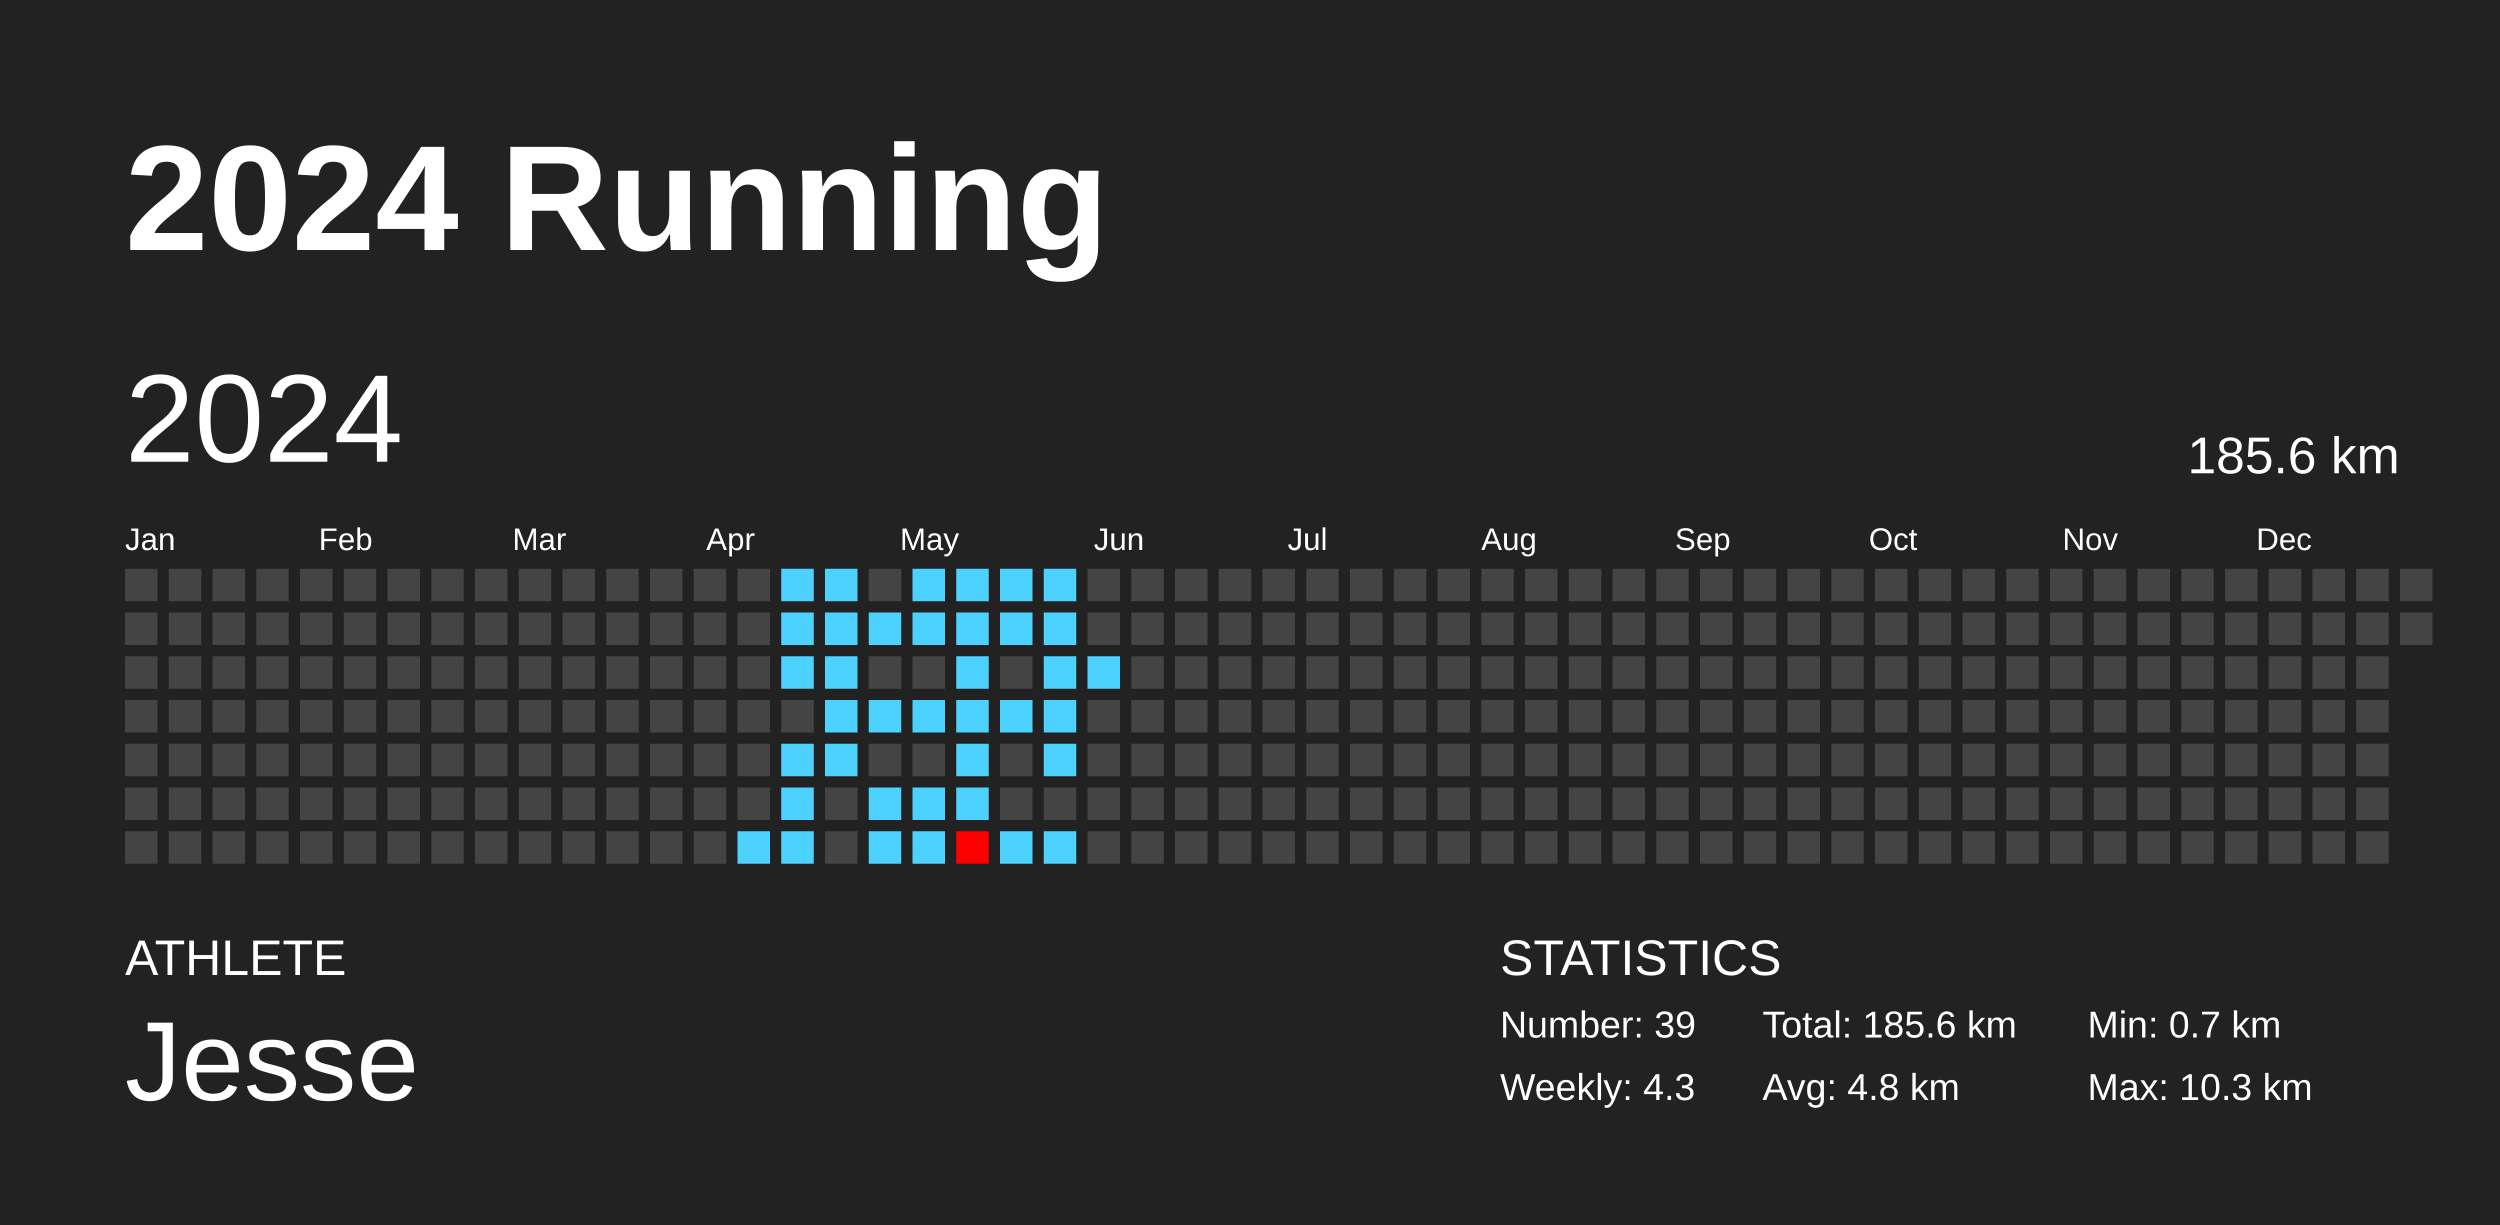
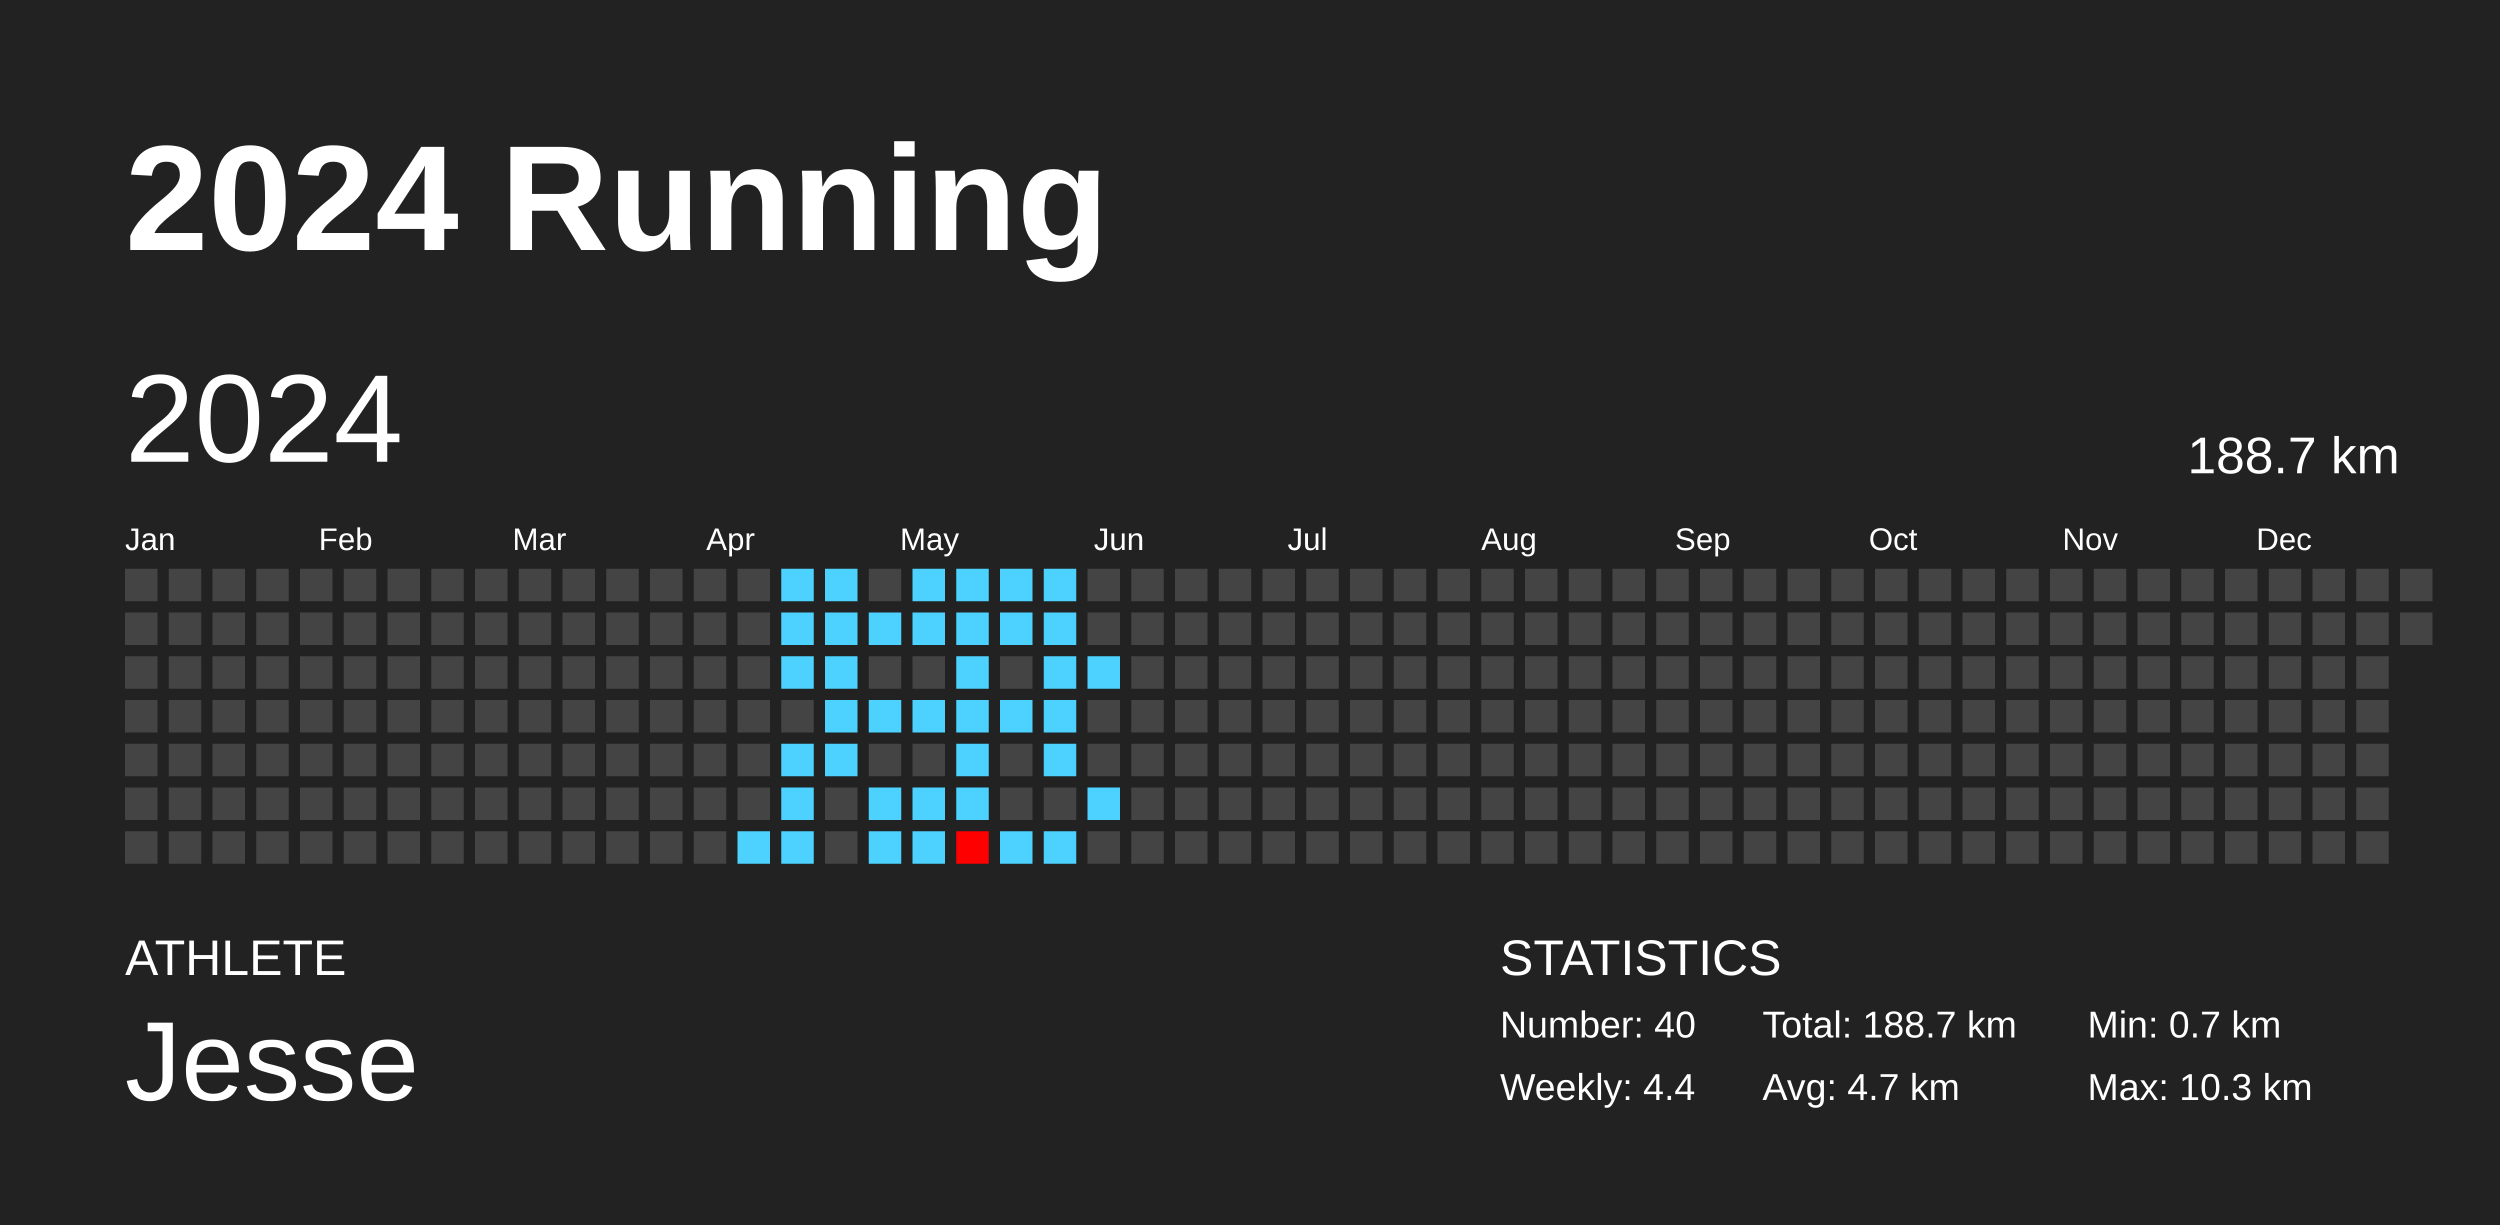
<svg xmlns="http://www.w3.org/2000/svg" baseProfile="full" height="98mm" version="1.1" viewBox="0,0,200,98" width="200mm">
  <defs />
  <rect fill="#222222" height="98" width="200" x="0" y="0" />
  <text fill="#FFFFFF" style="font-size:12px; font-family:Arial; font-weight:bold;" x="10" y="20">2024 Running</text>
  <text fill="#FFFFFF" style="font-size:4px; font-family:Arial" x="10" y="78">ATHLETE</text>
  <text fill="#FFFFFF" style="font-size:9px; font-family:Arial" x="10" y="88">Jesse</text>
  <text fill="#FFFFFF" style="font-size:4px; font-family:Arial" x="120" y="78">STATISTICS</text>
-   <text fill="#FFFFFF" style="font-size:3px; font-family:Arial" x="120" y="83">Number: 39</text>
-   <text fill="#FFFFFF" style="font-size:3px; font-family:Arial" x="120" y="88">Weekly: 4.3</text>
-   <text fill="#FFFFFF" style="font-size:3px; font-family:Arial" x="141" y="83">Total: 185.6 km</text>
-   <text fill="#FFFFFF" style="font-size:3px; font-family:Arial" x="141" y="88">Avg: 4.8 km</text>
+   <text fill="#FFFFFF" style="font-size:3px; font-family:Arial" x="120" y="83">Number: 40</text>
+   <text fill="#FFFFFF" style="font-size:3px; font-family:Arial" x="120" y="88">Weekly: 4.4</text>
+   <text fill="#FFFFFF" style="font-size:3px; font-family:Arial" x="141" y="83">Total: 188.7 km</text>
+   <text fill="#FFFFFF" style="font-size:3px; font-family:Arial" x="141" y="88">Avg: 4.7 km</text>
  <text fill="#FFFFFF" style="font-size:3px; font-family:Arial" x="167" y="83">Min: 0.7 km</text>
  <text fill="#FFFFFF" style="font-size:3px; font-family:Arial" x="167" y="88">Max: 10.3 km</text>
  <text dominant-baseline="hanging" fill="#FFFFFF" style="font-size:10.0px; font-family:Arial;" x="10" y="30">2024</text>
-   <text dominant-baseline="hanging" fill="#FFFFFF" style="font-size:4.125px; font-family:Arial;" x="175" y="35">185.6 km</text>
+   <text dominant-baseline="hanging" fill="#FFFFFF" style="font-size:4.125px; font-family:Arial;" x="175" y="35">188.7 km</text>
  <text fill="#FFFFFF" style="font-size:2.5px; font-family:Arial" x="10.0" y="44">Jan</text>
  <text fill="#FFFFFF" style="font-size:2.5px; font-family:Arial" x="25.5" y="44">Feb</text>
  <text fill="#FFFFFF" style="font-size:2.5px; font-family:Arial" x="41.0" y="44">Mar</text>
  <text fill="#FFFFFF" style="font-size:2.5px; font-family:Arial" x="56.5" y="44">Apr</text>
  <text fill="#FFFFFF" style="font-size:2.5px; font-family:Arial" x="72.0" y="44">May</text>
  <text fill="#FFFFFF" style="font-size:2.5px; font-family:Arial" x="87.5" y="44">Jun</text>
  <text fill="#FFFFFF" style="font-size:2.5px; font-family:Arial" x="103.0" y="44">Jul</text>
  <text fill="#FFFFFF" style="font-size:2.5px; font-family:Arial" x="118.5" y="44">Aug</text>
  <text fill="#FFFFFF" style="font-size:2.5px; font-family:Arial" x="134.0" y="44">Sep</text>
  <text fill="#FFFFFF" style="font-size:2.5px; font-family:Arial" x="149.5" y="44">Oct</text>
  <text fill="#FFFFFF" style="font-size:2.5px; font-family:Arial" x="165.0" y="44">Nov</text>
  <text fill="#FFFFFF" style="font-size:2.5px; font-family:Arial" x="180.5" y="44">Dec</text>
  <rect fill="#444444" height="2.6" width="2.6" x="10.0" y="45.5" />
  <rect fill="#444444" height="2.6" width="2.6" x="10.0" y="49.0" />
  <rect fill="#444444" height="2.6" width="2.6" x="10.0" y="52.5" />
  <rect fill="#444444" height="2.6" width="2.6" x="10.0" y="56.0" />
  <rect fill="#444444" height="2.6" width="2.6" x="10.0" y="59.5" />
  <rect fill="#444444" height="2.6" width="2.6" x="10.0" y="63.0" />
  <rect fill="#444444" height="2.6" width="2.6" x="10.0" y="66.5" />
  <rect fill="#444444" height="2.6" width="2.6" x="13.5" y="45.5" />
  <rect fill="#444444" height="2.6" width="2.6" x="13.5" y="49.0" />
  <rect fill="#444444" height="2.6" width="2.6" x="13.5" y="52.5" />
  <rect fill="#444444" height="2.6" width="2.6" x="13.5" y="56.0" />
  <rect fill="#444444" height="2.6" width="2.6" x="13.5" y="59.5" />
  <rect fill="#444444" height="2.6" width="2.6" x="13.5" y="63.0" />
  <rect fill="#444444" height="2.6" width="2.6" x="13.5" y="66.5" />
  <rect fill="#444444" height="2.6" width="2.6" x="17.0" y="45.5" />
  <rect fill="#444444" height="2.6" width="2.6" x="17.0" y="49.0" />
  <rect fill="#444444" height="2.6" width="2.6" x="17.0" y="52.5" />
  <rect fill="#444444" height="2.6" width="2.6" x="17.0" y="56.0" />
  <rect fill="#444444" height="2.6" width="2.6" x="17.0" y="59.5" />
  <rect fill="#444444" height="2.6" width="2.6" x="17.0" y="63.0" />
  <rect fill="#444444" height="2.6" width="2.6" x="17.0" y="66.5" />
  <rect fill="#444444" height="2.6" width="2.6" x="20.5" y="45.5" />
  <rect fill="#444444" height="2.6" width="2.6" x="20.5" y="49.0" />
  <rect fill="#444444" height="2.6" width="2.6" x="20.5" y="52.5" />
  <rect fill="#444444" height="2.6" width="2.6" x="20.5" y="56.0" />
  <rect fill="#444444" height="2.6" width="2.6" x="20.5" y="59.5" />
  <rect fill="#444444" height="2.6" width="2.6" x="20.5" y="63.0" />
  <rect fill="#444444" height="2.6" width="2.6" x="20.5" y="66.5" />
  <rect fill="#444444" height="2.6" width="2.6" x="24.0" y="45.5" />
  <rect fill="#444444" height="2.6" width="2.6" x="24.0" y="49.0" />
  <rect fill="#444444" height="2.6" width="2.6" x="24.0" y="52.5" />
  <rect fill="#444444" height="2.6" width="2.6" x="24.0" y="56.0" />
  <rect fill="#444444" height="2.6" width="2.6" x="24.0" y="59.5" />
  <rect fill="#444444" height="2.6" width="2.6" x="24.0" y="63.0" />
  <rect fill="#444444" height="2.6" width="2.6" x="24.0" y="66.5" />
  <rect fill="#444444" height="2.6" width="2.6" x="27.5" y="45.5" />
  <rect fill="#444444" height="2.6" width="2.6" x="27.5" y="49.0" />
  <rect fill="#444444" height="2.6" width="2.6" x="27.5" y="52.5" />
  <rect fill="#444444" height="2.6" width="2.6" x="27.5" y="56.0" />
  <rect fill="#444444" height="2.6" width="2.6" x="27.5" y="59.5" />
  <rect fill="#444444" height="2.6" width="2.6" x="27.5" y="63.0" />
  <rect fill="#444444" height="2.6" width="2.6" x="27.5" y="66.5" />
  <rect fill="#444444" height="2.6" width="2.6" x="31.0" y="45.5" />
  <rect fill="#444444" height="2.6" width="2.6" x="31.0" y="49.0" />
  <rect fill="#444444" height="2.6" width="2.6" x="31.0" y="52.5" />
  <rect fill="#444444" height="2.6" width="2.6" x="31.0" y="56.0" />
  <rect fill="#444444" height="2.6" width="2.6" x="31.0" y="59.5" />
  <rect fill="#444444" height="2.6" width="2.6" x="31.0" y="63.0" />
  <rect fill="#444444" height="2.6" width="2.6" x="31.0" y="66.5" />
  <rect fill="#444444" height="2.6" width="2.6" x="34.5" y="45.5" />
  <rect fill="#444444" height="2.6" width="2.6" x="34.5" y="49.0" />
  <rect fill="#444444" height="2.6" width="2.6" x="34.5" y="52.5" />
  <rect fill="#444444" height="2.6" width="2.6" x="34.5" y="56.0" />
  <rect fill="#444444" height="2.6" width="2.6" x="34.5" y="59.5" />
  <rect fill="#444444" height="2.6" width="2.6" x="34.5" y="63.0" />
  <rect fill="#444444" height="2.6" width="2.6" x="34.5" y="66.5" />
  <rect fill="#444444" height="2.6" width="2.6" x="38.0" y="45.5" />
  <rect fill="#444444" height="2.6" width="2.6" x="38.0" y="49.0" />
  <rect fill="#444444" height="2.6" width="2.6" x="38.0" y="52.5" />
  <rect fill="#444444" height="2.6" width="2.6" x="38.0" y="56.0" />
  <rect fill="#444444" height="2.6" width="2.6" x="38.0" y="59.5" />
  <rect fill="#444444" height="2.6" width="2.6" x="38.0" y="63.0" />
  <rect fill="#444444" height="2.6" width="2.6" x="38.0" y="66.5" />
  <rect fill="#444444" height="2.6" width="2.6" x="41.5" y="45.5" />
  <rect fill="#444444" height="2.6" width="2.6" x="41.5" y="49.0" />
  <rect fill="#444444" height="2.6" width="2.6" x="41.5" y="52.5" />
  <rect fill="#444444" height="2.6" width="2.6" x="41.5" y="56.0" />
  <rect fill="#444444" height="2.6" width="2.6" x="41.5" y="59.5" />
  <rect fill="#444444" height="2.6" width="2.6" x="41.5" y="63.0" />
  <rect fill="#444444" height="2.6" width="2.6" x="41.5" y="66.5" />
  <rect fill="#444444" height="2.6" width="2.6" x="45.0" y="45.5" />
  <rect fill="#444444" height="2.6" width="2.6" x="45.0" y="49.0" />
  <rect fill="#444444" height="2.6" width="2.6" x="45.0" y="52.5" />
  <rect fill="#444444" height="2.6" width="2.6" x="45.0" y="56.0" />
  <rect fill="#444444" height="2.6" width="2.6" x="45.0" y="59.5" />
  <rect fill="#444444" height="2.6" width="2.6" x="45.0" y="63.0" />
  <rect fill="#444444" height="2.6" width="2.6" x="45.0" y="66.5" />
  <rect fill="#444444" height="2.6" width="2.6" x="48.5" y="45.5" />
  <rect fill="#444444" height="2.6" width="2.6" x="48.5" y="49.0" />
  <rect fill="#444444" height="2.6" width="2.6" x="48.5" y="52.5" />
  <rect fill="#444444" height="2.6" width="2.6" x="48.5" y="56.0" />
  <rect fill="#444444" height="2.6" width="2.6" x="48.5" y="59.5" />
  <rect fill="#444444" height="2.6" width="2.6" x="48.5" y="63.0" />
  <rect fill="#444444" height="2.6" width="2.6" x="48.5" y="66.5" />
  <rect fill="#444444" height="2.6" width="2.6" x="52.0" y="45.5" />
  <rect fill="#444444" height="2.6" width="2.6" x="52.0" y="49.0" />
  <rect fill="#444444" height="2.6" width="2.6" x="52.0" y="52.5" />
  <rect fill="#444444" height="2.6" width="2.6" x="52.0" y="56.0" />
  <rect fill="#444444" height="2.6" width="2.6" x="52.0" y="59.5" />
  <rect fill="#444444" height="2.6" width="2.6" x="52.0" y="63.0" />
  <rect fill="#444444" height="2.6" width="2.6" x="52.0" y="66.5" />
  <rect fill="#444444" height="2.6" width="2.6" x="55.5" y="45.5" />
  <rect fill="#444444" height="2.6" width="2.6" x="55.5" y="49.0" />
  <rect fill="#444444" height="2.6" width="2.6" x="55.5" y="52.5" />
  <rect fill="#444444" height="2.6" width="2.6" x="55.5" y="56.0" />
  <rect fill="#444444" height="2.6" width="2.6" x="55.5" y="59.5" />
  <rect fill="#444444" height="2.6" width="2.6" x="55.5" y="63.0" />
  <rect fill="#444444" height="2.6" width="2.6" x="55.5" y="66.5" />
  <rect fill="#444444" height="2.6" width="2.6" x="59.0" y="45.5" />
  <rect fill="#444444" height="2.6" width="2.6" x="59.0" y="49.0" />
  <rect fill="#444444" height="2.6" width="2.6" x="59.0" y="52.5" />
  <rect fill="#444444" height="2.6" width="2.6" x="59.0" y="56.0" />
  <rect fill="#444444" height="2.6" width="2.6" x="59.0" y="59.5" />
  <rect fill="#444444" height="2.6" width="2.6" x="59.0" y="63.0" />
  <rect fill="#4dd2ff" height="2.6" width="2.6" x="59.0" y="66.5" />
  <rect fill="#4dd2ff" height="2.6" width="2.6" x="62.5" y="45.5" />
  <rect fill="#4dd2ff" height="2.6" width="2.6" x="62.5" y="49.0" />
  <rect fill="#4dd2ff" height="2.6" width="2.6" x="62.5" y="52.5" />
  <rect fill="#444444" height="2.6" width="2.6" x="62.5" y="56.0" />
  <rect fill="#4dd2ff" height="2.6" width="2.6" x="62.5" y="59.5" />
  <rect fill="#4dd2ff" height="2.6" width="2.6" x="62.5" y="63.0" />
  <rect fill="#4dd2ff" height="2.6" width="2.6" x="62.5" y="66.5" />
  <rect fill="#4dd2ff" height="2.6" width="2.6" x="66.0" y="45.5" />
  <rect fill="#4dd2ff" height="2.6" width="2.6" x="66.0" y="49.0" />
  <rect fill="#4dd2ff" height="2.6" width="2.6" x="66.0" y="52.5" />
  <rect fill="#4dd2ff" height="2.6" width="2.6" x="66.0" y="56.0" />
  <rect fill="#4dd2ff" height="2.6" width="2.6" x="66.0" y="59.5" />
  <rect fill="#444444" height="2.6" width="2.6" x="66.0" y="63.0" />
  <rect fill="#444444" height="2.6" width="2.6" x="66.0" y="66.5" />
  <rect fill="#444444" height="2.6" width="2.6" x="69.5" y="45.5" />
  <rect fill="#4dd2ff" height="2.6" width="2.6" x="69.5" y="49.0" />
  <rect fill="#444444" height="2.6" width="2.6" x="69.5" y="52.5" />
  <rect fill="#4dd2ff" height="2.6" width="2.6" x="69.5" y="56.0" />
  <rect fill="#444444" height="2.6" width="2.6" x="69.5" y="59.5" />
  <rect fill="#4dd2ff" height="2.6" width="2.6" x="69.5" y="63.0" />
  <rect fill="#4dd2ff" height="2.6" width="2.6" x="69.5" y="66.5" />
  <rect fill="#4dd2ff" height="2.6" width="2.6" x="73.0" y="45.5" />
  <rect fill="#4dd2ff" height="2.6" width="2.6" x="73.0" y="49.0" />
  <rect fill="#444444" height="2.6" width="2.6" x="73.0" y="52.5" />
  <rect fill="#4dd2ff" height="2.6" width="2.6" x="73.0" y="56.0" />
  <rect fill="#444444" height="2.6" width="2.6" x="73.0" y="59.5" />
  <rect fill="#4dd2ff" height="2.6" width="2.6" x="73.0" y="63.0" />
  <rect fill="#4dd2ff" height="2.6" width="2.6" x="73.0" y="66.5" />
  <rect fill="#4dd2ff" height="2.6" width="2.6" x="76.5" y="45.5" />
  <rect fill="#4dd2ff" height="2.6" width="2.6" x="76.5" y="49.0" />
  <rect fill="#4dd2ff" height="2.6" width="2.6" x="76.5" y="52.5" />
  <rect fill="#4dd2ff" height="2.6" width="2.6" x="76.5" y="56.0" />
  <rect fill="#4dd2ff" height="2.6" width="2.6" x="76.5" y="59.5" />
  <rect fill="#4dd2ff" height="2.6" width="2.6" x="76.5" y="63.0" />
  <rect fill="#ff0000" height="2.6" width="2.6" x="76.5" y="66.5" />
  <rect fill="#4dd2ff" height="2.6" width="2.6" x="80.0" y="45.5" />
  <rect fill="#4dd2ff" height="2.6" width="2.6" x="80.0" y="49.0" />
  <rect fill="#444444" height="2.6" width="2.6" x="80.0" y="52.5" />
  <rect fill="#4dd2ff" height="2.6" width="2.6" x="80.0" y="56.0" />
  <rect fill="#444444" height="2.6" width="2.6" x="80.0" y="59.5" />
  <rect fill="#444444" height="2.6" width="2.6" x="80.0" y="63.0" />
  <rect fill="#4dd2ff" height="2.6" width="2.6" x="80.0" y="66.5" />
  <rect fill="#4dd2ff" height="2.6" width="2.6" x="83.5" y="45.5" />
  <rect fill="#4dd2ff" height="2.6" width="2.6" x="83.5" y="49.0" />
  <rect fill="#4dd2ff" height="2.6" width="2.6" x="83.5" y="52.5" />
  <rect fill="#4dd2ff" height="2.6" width="2.6" x="83.5" y="56.0" />
  <rect fill="#4dd2ff" height="2.6" width="2.6" x="83.5" y="59.5" />
  <rect fill="#444444" height="2.6" width="2.6" x="83.5" y="63.0" />
  <rect fill="#4dd2ff" height="2.6" width="2.6" x="83.5" y="66.5" />
  <rect fill="#444444" height="2.6" width="2.6" x="87.0" y="45.5" />
  <rect fill="#444444" height="2.6" width="2.6" x="87.0" y="49.0" />
  <rect fill="#4dd2ff" height="2.6" width="2.6" x="87.0" y="52.5" />
  <rect fill="#444444" height="2.6" width="2.6" x="87.0" y="56.0" />
  <rect fill="#444444" height="2.6" width="2.6" x="87.0" y="59.5" />
-   <rect fill="#444444" height="2.6" width="2.6" x="87.0" y="63.0" />
+   <rect fill="#4dd2ff" height="2.6" width="2.6" x="87.0" y="63.0" />
  <rect fill="#444444" height="2.6" width="2.6" x="87.0" y="66.5" />
  <rect fill="#444444" height="2.6" width="2.6" x="90.5" y="45.5" />
  <rect fill="#444444" height="2.6" width="2.6" x="90.5" y="49.0" />
  <rect fill="#444444" height="2.6" width="2.6" x="90.5" y="52.5" />
  <rect fill="#444444" height="2.6" width="2.6" x="90.5" y="56.0" />
  <rect fill="#444444" height="2.6" width="2.6" x="90.5" y="59.5" />
  <rect fill="#444444" height="2.6" width="2.6" x="90.5" y="63.0" />
  <rect fill="#444444" height="2.6" width="2.6" x="90.5" y="66.5" />
  <rect fill="#444444" height="2.6" width="2.6" x="94.0" y="45.5" />
  <rect fill="#444444" height="2.6" width="2.6" x="94.0" y="49.0" />
  <rect fill="#444444" height="2.6" width="2.6" x="94.0" y="52.5" />
  <rect fill="#444444" height="2.6" width="2.6" x="94.0" y="56.0" />
  <rect fill="#444444" height="2.6" width="2.6" x="94.0" y="59.5" />
  <rect fill="#444444" height="2.6" width="2.6" x="94.0" y="63.0" />
  <rect fill="#444444" height="2.6" width="2.6" x="94.0" y="66.5" />
  <rect fill="#444444" height="2.6" width="2.6" x="97.5" y="45.5" />
  <rect fill="#444444" height="2.6" width="2.6" x="97.5" y="49.0" />
  <rect fill="#444444" height="2.6" width="2.6" x="97.5" y="52.5" />
  <rect fill="#444444" height="2.6" width="2.6" x="97.5" y="56.0" />
  <rect fill="#444444" height="2.6" width="2.6" x="97.5" y="59.5" />
  <rect fill="#444444" height="2.6" width="2.6" x="97.5" y="63.0" />
  <rect fill="#444444" height="2.6" width="2.6" x="97.5" y="66.5" />
  <rect fill="#444444" height="2.6" width="2.6" x="101.0" y="45.5" />
  <rect fill="#444444" height="2.6" width="2.6" x="101.0" y="49.0" />
  <rect fill="#444444" height="2.6" width="2.6" x="101.0" y="52.5" />
  <rect fill="#444444" height="2.6" width="2.6" x="101.0" y="56.0" />
  <rect fill="#444444" height="2.6" width="2.6" x="101.0" y="59.5" />
  <rect fill="#444444" height="2.6" width="2.6" x="101.0" y="63.0" />
  <rect fill="#444444" height="2.6" width="2.6" x="101.0" y="66.5" />
  <rect fill="#444444" height="2.6" width="2.6" x="104.5" y="45.5" />
  <rect fill="#444444" height="2.6" width="2.6" x="104.5" y="49.0" />
  <rect fill="#444444" height="2.6" width="2.6" x="104.5" y="52.5" />
  <rect fill="#444444" height="2.6" width="2.6" x="104.5" y="56.0" />
  <rect fill="#444444" height="2.6" width="2.6" x="104.5" y="59.5" />
  <rect fill="#444444" height="2.6" width="2.6" x="104.5" y="63.0" />
  <rect fill="#444444" height="2.6" width="2.6" x="104.5" y="66.5" />
  <rect fill="#444444" height="2.6" width="2.6" x="108.0" y="45.5" />
  <rect fill="#444444" height="2.6" width="2.6" x="108.0" y="49.0" />
  <rect fill="#444444" height="2.6" width="2.6" x="108.0" y="52.5" />
  <rect fill="#444444" height="2.6" width="2.6" x="108.0" y="56.0" />
  <rect fill="#444444" height="2.6" width="2.6" x="108.0" y="59.5" />
  <rect fill="#444444" height="2.6" width="2.6" x="108.0" y="63.0" />
  <rect fill="#444444" height="2.6" width="2.6" x="108.0" y="66.5" />
  <rect fill="#444444" height="2.6" width="2.6" x="111.5" y="45.5" />
  <rect fill="#444444" height="2.6" width="2.6" x="111.5" y="49.0" />
  <rect fill="#444444" height="2.6" width="2.6" x="111.5" y="52.5" />
  <rect fill="#444444" height="2.6" width="2.6" x="111.5" y="56.0" />
  <rect fill="#444444" height="2.6" width="2.6" x="111.5" y="59.5" />
  <rect fill="#444444" height="2.6" width="2.6" x="111.5" y="63.0" />
  <rect fill="#444444" height="2.6" width="2.6" x="111.5" y="66.5" />
  <rect fill="#444444" height="2.6" width="2.6" x="115.0" y="45.5" />
  <rect fill="#444444" height="2.6" width="2.6" x="115.0" y="49.0" />
  <rect fill="#444444" height="2.6" width="2.6" x="115.0" y="52.5" />
  <rect fill="#444444" height="2.6" width="2.6" x="115.0" y="56.0" />
  <rect fill="#444444" height="2.6" width="2.6" x="115.0" y="59.5" />
  <rect fill="#444444" height="2.6" width="2.6" x="115.0" y="63.0" />
  <rect fill="#444444" height="2.6" width="2.6" x="115.0" y="66.5" />
  <rect fill="#444444" height="2.6" width="2.6" x="118.5" y="45.5" />
  <rect fill="#444444" height="2.6" width="2.6" x="118.5" y="49.0" />
  <rect fill="#444444" height="2.6" width="2.6" x="118.5" y="52.5" />
  <rect fill="#444444" height="2.6" width="2.6" x="118.5" y="56.0" />
  <rect fill="#444444" height="2.6" width="2.6" x="118.5" y="59.5" />
  <rect fill="#444444" height="2.6" width="2.6" x="118.5" y="63.0" />
  <rect fill="#444444" height="2.6" width="2.6" x="118.5" y="66.5" />
  <rect fill="#444444" height="2.6" width="2.6" x="122.0" y="45.5" />
  <rect fill="#444444" height="2.6" width="2.6" x="122.0" y="49.0" />
  <rect fill="#444444" height="2.6" width="2.6" x="122.0" y="52.5" />
  <rect fill="#444444" height="2.6" width="2.6" x="122.0" y="56.0" />
  <rect fill="#444444" height="2.6" width="2.6" x="122.0" y="59.5" />
  <rect fill="#444444" height="2.6" width="2.6" x="122.0" y="63.0" />
  <rect fill="#444444" height="2.6" width="2.6" x="122.0" y="66.5" />
  <rect fill="#444444" height="2.6" width="2.6" x="125.5" y="45.5" />
  <rect fill="#444444" height="2.6" width="2.6" x="125.5" y="49.0" />
  <rect fill="#444444" height="2.6" width="2.6" x="125.5" y="52.5" />
  <rect fill="#444444" height="2.6" width="2.6" x="125.5" y="56.0" />
  <rect fill="#444444" height="2.6" width="2.6" x="125.5" y="59.5" />
  <rect fill="#444444" height="2.6" width="2.6" x="125.5" y="63.0" />
  <rect fill="#444444" height="2.6" width="2.6" x="125.5" y="66.5" />
  <rect fill="#444444" height="2.6" width="2.6" x="129.0" y="45.5" />
  <rect fill="#444444" height="2.6" width="2.6" x="129.0" y="49.0" />
  <rect fill="#444444" height="2.6" width="2.6" x="129.0" y="52.5" />
  <rect fill="#444444" height="2.6" width="2.6" x="129.0" y="56.0" />
  <rect fill="#444444" height="2.6" width="2.6" x="129.0" y="59.5" />
  <rect fill="#444444" height="2.6" width="2.6" x="129.0" y="63.0" />
  <rect fill="#444444" height="2.6" width="2.6" x="129.0" y="66.5" />
  <rect fill="#444444" height="2.6" width="2.6" x="132.5" y="45.5" />
  <rect fill="#444444" height="2.6" width="2.6" x="132.5" y="49.0" />
  <rect fill="#444444" height="2.6" width="2.6" x="132.5" y="52.5" />
  <rect fill="#444444" height="2.6" width="2.6" x="132.5" y="56.0" />
  <rect fill="#444444" height="2.6" width="2.6" x="132.5" y="59.5" />
  <rect fill="#444444" height="2.6" width="2.6" x="132.5" y="63.0" />
  <rect fill="#444444" height="2.6" width="2.6" x="132.5" y="66.5" />
  <rect fill="#444444" height="2.6" width="2.6" x="136.0" y="45.5" />
  <rect fill="#444444" height="2.6" width="2.6" x="136.0" y="49.0" />
  <rect fill="#444444" height="2.6" width="2.6" x="136.0" y="52.5" />
  <rect fill="#444444" height="2.6" width="2.6" x="136.0" y="56.0" />
  <rect fill="#444444" height="2.6" width="2.6" x="136.0" y="59.5" />
  <rect fill="#444444" height="2.6" width="2.6" x="136.0" y="63.0" />
  <rect fill="#444444" height="2.6" width="2.6" x="136.0" y="66.5" />
  <rect fill="#444444" height="2.6" width="2.6" x="139.5" y="45.5" />
  <rect fill="#444444" height="2.6" width="2.6" x="139.5" y="49.0" />
  <rect fill="#444444" height="2.6" width="2.6" x="139.5" y="52.5" />
  <rect fill="#444444" height="2.6" width="2.6" x="139.5" y="56.0" />
  <rect fill="#444444" height="2.6" width="2.6" x="139.5" y="59.5" />
  <rect fill="#444444" height="2.6" width="2.6" x="139.5" y="63.0" />
  <rect fill="#444444" height="2.6" width="2.6" x="139.5" y="66.5" />
  <rect fill="#444444" height="2.6" width="2.6" x="143.0" y="45.5" />
  <rect fill="#444444" height="2.6" width="2.6" x="143.0" y="49.0" />
  <rect fill="#444444" height="2.6" width="2.6" x="143.0" y="52.5" />
  <rect fill="#444444" height="2.6" width="2.6" x="143.0" y="56.0" />
  <rect fill="#444444" height="2.6" width="2.6" x="143.0" y="59.5" />
  <rect fill="#444444" height="2.6" width="2.6" x="143.0" y="63.0" />
  <rect fill="#444444" height="2.6" width="2.6" x="143.0" y="66.5" />
  <rect fill="#444444" height="2.6" width="2.6" x="146.5" y="45.5" />
  <rect fill="#444444" height="2.6" width="2.6" x="146.5" y="49.0" />
  <rect fill="#444444" height="2.6" width="2.6" x="146.5" y="52.5" />
  <rect fill="#444444" height="2.6" width="2.6" x="146.5" y="56.0" />
  <rect fill="#444444" height="2.6" width="2.6" x="146.5" y="59.5" />
  <rect fill="#444444" height="2.6" width="2.6" x="146.5" y="63.0" />
  <rect fill="#444444" height="2.6" width="2.6" x="146.5" y="66.5" />
  <rect fill="#444444" height="2.6" width="2.6" x="150.0" y="45.5" />
  <rect fill="#444444" height="2.6" width="2.6" x="150.0" y="49.0" />
  <rect fill="#444444" height="2.6" width="2.6" x="150.0" y="52.5" />
  <rect fill="#444444" height="2.6" width="2.6" x="150.0" y="56.0" />
  <rect fill="#444444" height="2.6" width="2.6" x="150.0" y="59.5" />
  <rect fill="#444444" height="2.6" width="2.6" x="150.0" y="63.0" />
  <rect fill="#444444" height="2.6" width="2.6" x="150.0" y="66.5" />
  <rect fill="#444444" height="2.6" width="2.6" x="153.5" y="45.5" />
  <rect fill="#444444" height="2.6" width="2.6" x="153.5" y="49.0" />
  <rect fill="#444444" height="2.6" width="2.6" x="153.5" y="52.5" />
  <rect fill="#444444" height="2.6" width="2.6" x="153.5" y="56.0" />
  <rect fill="#444444" height="2.6" width="2.6" x="153.5" y="59.5" />
  <rect fill="#444444" height="2.6" width="2.6" x="153.5" y="63.0" />
  <rect fill="#444444" height="2.6" width="2.6" x="153.5" y="66.5" />
  <rect fill="#444444" height="2.6" width="2.6" x="157.0" y="45.5" />
  <rect fill="#444444" height="2.6" width="2.6" x="157.0" y="49.0" />
  <rect fill="#444444" height="2.6" width="2.6" x="157.0" y="52.5" />
  <rect fill="#444444" height="2.6" width="2.6" x="157.0" y="56.0" />
  <rect fill="#444444" height="2.6" width="2.6" x="157.0" y="59.5" />
  <rect fill="#444444" height="2.6" width="2.6" x="157.0" y="63.0" />
  <rect fill="#444444" height="2.6" width="2.6" x="157.0" y="66.5" />
  <rect fill="#444444" height="2.6" width="2.6" x="160.5" y="45.5" />
  <rect fill="#444444" height="2.6" width="2.6" x="160.5" y="49.0" />
  <rect fill="#444444" height="2.6" width="2.6" x="160.5" y="52.5" />
  <rect fill="#444444" height="2.6" width="2.6" x="160.5" y="56.0" />
  <rect fill="#444444" height="2.6" width="2.6" x="160.5" y="59.5" />
  <rect fill="#444444" height="2.6" width="2.6" x="160.5" y="63.0" />
  <rect fill="#444444" height="2.6" width="2.6" x="160.5" y="66.5" />
  <rect fill="#444444" height="2.6" width="2.6" x="164.0" y="45.5" />
  <rect fill="#444444" height="2.6" width="2.6" x="164.0" y="49.0" />
  <rect fill="#444444" height="2.6" width="2.6" x="164.0" y="52.5" />
  <rect fill="#444444" height="2.6" width="2.6" x="164.0" y="56.0" />
  <rect fill="#444444" height="2.6" width="2.6" x="164.0" y="59.5" />
  <rect fill="#444444" height="2.6" width="2.6" x="164.0" y="63.0" />
  <rect fill="#444444" height="2.6" width="2.6" x="164.0" y="66.5" />
  <rect fill="#444444" height="2.6" width="2.6" x="167.5" y="45.5" />
  <rect fill="#444444" height="2.6" width="2.6" x="167.5" y="49.0" />
  <rect fill="#444444" height="2.6" width="2.6" x="167.5" y="52.5" />
  <rect fill="#444444" height="2.6" width="2.6" x="167.5" y="56.0" />
  <rect fill="#444444" height="2.6" width="2.6" x="167.5" y="59.5" />
  <rect fill="#444444" height="2.6" width="2.6" x="167.5" y="63.0" />
  <rect fill="#444444" height="2.6" width="2.6" x="167.5" y="66.5" />
  <rect fill="#444444" height="2.6" width="2.6" x="171.0" y="45.5" />
  <rect fill="#444444" height="2.6" width="2.6" x="171.0" y="49.0" />
  <rect fill="#444444" height="2.6" width="2.6" x="171.0" y="52.5" />
  <rect fill="#444444" height="2.6" width="2.6" x="171.0" y="56.0" />
  <rect fill="#444444" height="2.6" width="2.6" x="171.0" y="59.5" />
  <rect fill="#444444" height="2.6" width="2.6" x="171.0" y="63.0" />
  <rect fill="#444444" height="2.6" width="2.6" x="171.0" y="66.5" />
  <rect fill="#444444" height="2.6" width="2.6" x="174.5" y="45.5" />
  <rect fill="#444444" height="2.6" width="2.6" x="174.5" y="49.0" />
  <rect fill="#444444" height="2.6" width="2.6" x="174.5" y="52.5" />
  <rect fill="#444444" height="2.6" width="2.6" x="174.5" y="56.0" />
  <rect fill="#444444" height="2.6" width="2.6" x="174.5" y="59.5" />
  <rect fill="#444444" height="2.6" width="2.6" x="174.5" y="63.0" />
  <rect fill="#444444" height="2.6" width="2.6" x="174.5" y="66.5" />
  <rect fill="#444444" height="2.6" width="2.6" x="178.0" y="45.5" />
  <rect fill="#444444" height="2.6" width="2.6" x="178.0" y="49.0" />
  <rect fill="#444444" height="2.6" width="2.6" x="178.0" y="52.5" />
  <rect fill="#444444" height="2.6" width="2.6" x="178.0" y="56.0" />
  <rect fill="#444444" height="2.6" width="2.6" x="178.0" y="59.5" />
  <rect fill="#444444" height="2.6" width="2.6" x="178.0" y="63.0" />
  <rect fill="#444444" height="2.6" width="2.6" x="178.0" y="66.5" />
  <rect fill="#444444" height="2.6" width="2.6" x="181.5" y="45.5" />
  <rect fill="#444444" height="2.6" width="2.6" x="181.5" y="49.0" />
  <rect fill="#444444" height="2.6" width="2.6" x="181.5" y="52.5" />
  <rect fill="#444444" height="2.6" width="2.6" x="181.5" y="56.0" />
  <rect fill="#444444" height="2.6" width="2.6" x="181.5" y="59.5" />
  <rect fill="#444444" height="2.6" width="2.6" x="181.5" y="63.0" />
  <rect fill="#444444" height="2.6" width="2.6" x="181.5" y="66.5" />
  <rect fill="#444444" height="2.6" width="2.6" x="185.0" y="45.5" />
  <rect fill="#444444" height="2.6" width="2.6" x="185.0" y="49.0" />
  <rect fill="#444444" height="2.6" width="2.6" x="185.0" y="52.5" />
  <rect fill="#444444" height="2.6" width="2.6" x="185.0" y="56.0" />
  <rect fill="#444444" height="2.6" width="2.6" x="185.0" y="59.5" />
  <rect fill="#444444" height="2.6" width="2.6" x="185.0" y="63.0" />
  <rect fill="#444444" height="2.6" width="2.6" x="185.0" y="66.5" />
  <rect fill="#444444" height="2.6" width="2.6" x="188.5" y="45.5" />
  <rect fill="#444444" height="2.6" width="2.6" x="188.5" y="49.0" />
  <rect fill="#444444" height="2.6" width="2.6" x="188.5" y="52.5" />
  <rect fill="#444444" height="2.6" width="2.6" x="188.5" y="56.0" />
  <rect fill="#444444" height="2.6" width="2.6" x="188.5" y="59.5" />
  <rect fill="#444444" height="2.6" width="2.6" x="188.5" y="63.0" />
  <rect fill="#444444" height="2.6" width="2.6" x="188.5" y="66.5" />
  <rect fill="#444444" height="2.6" width="2.6" x="192.0" y="45.5" />
  <rect fill="#444444" height="2.6" width="2.6" x="192.0" y="49.0" />
</svg>
